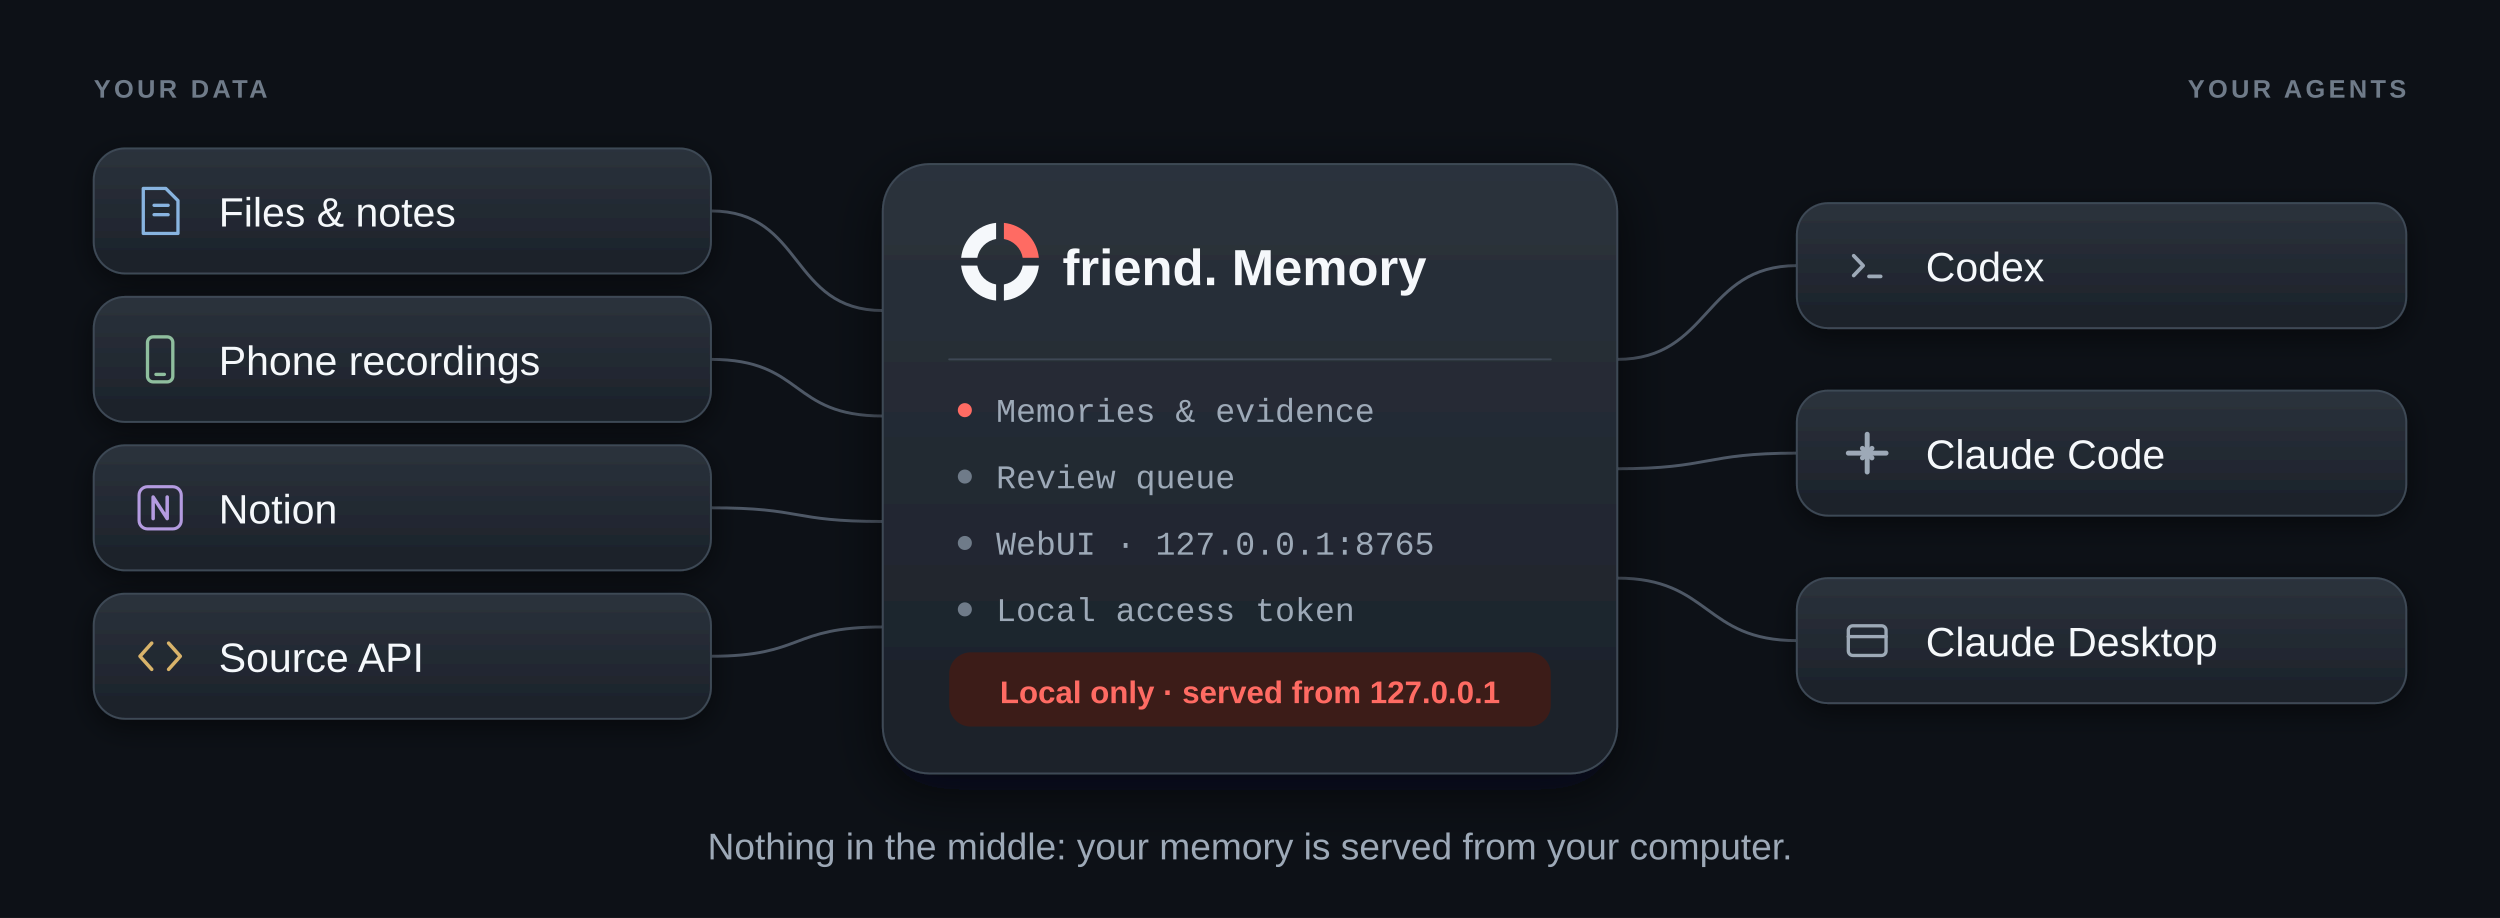
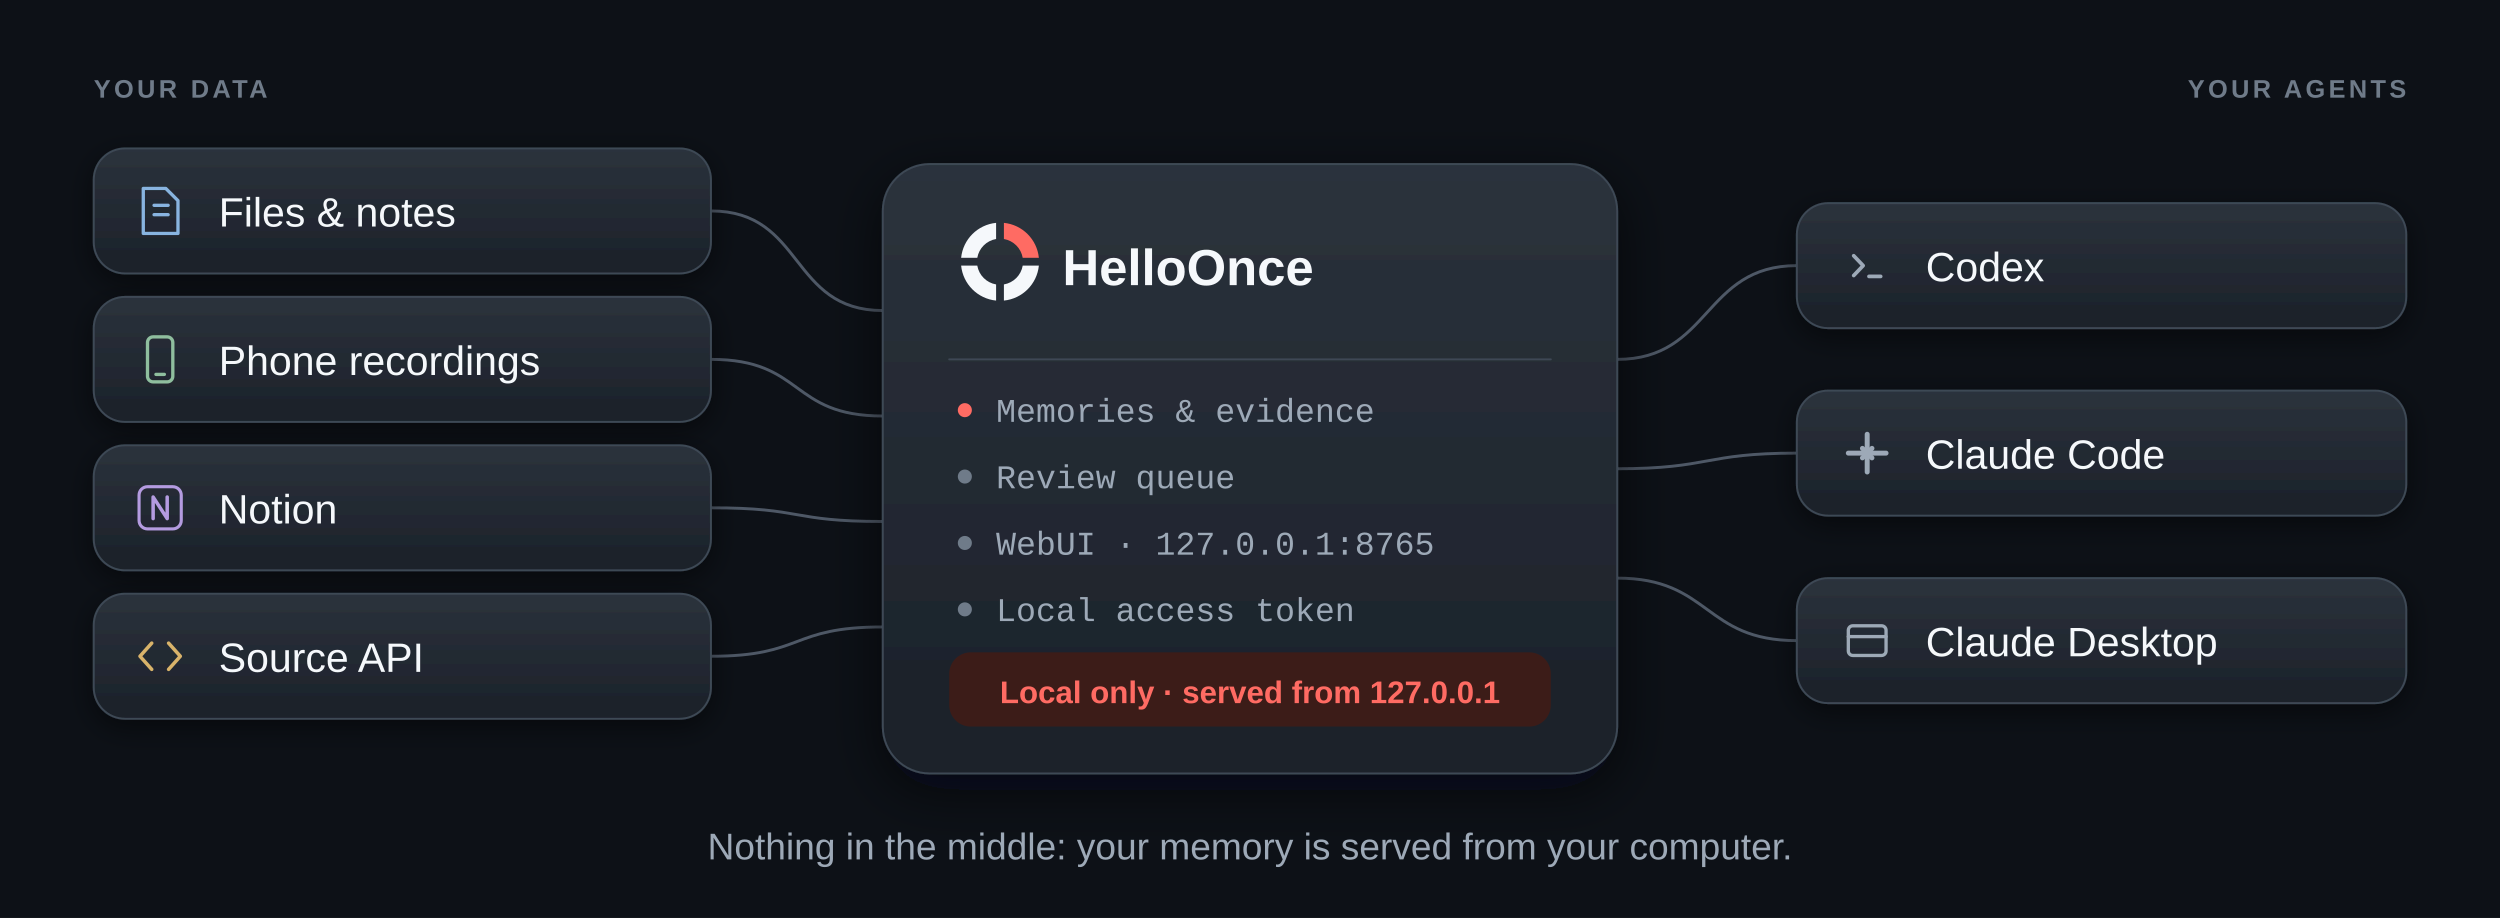
- <svg xmlns="http://www.w3.org/2000/svg" viewBox="0 0 1280 470" width="1280" height="470" role="img" aria-label="Files, phone recordings, Notion and the source API flow into friend. Memory on your computer, which serves Codex, Claude Code and Claude Desktop over MCP.">
+ <svg xmlns="http://www.w3.org/2000/svg" viewBox="0 0 1280 470" width="1280" height="470" role="img" aria-label="Files, phone recordings, Notion and the source API flow into HelloOnce on your computer, which serves Codex, Claude Code and Claude Desktop over MCP.">
  <defs>
    <radialGradient id="halo" cx="50%" cy="50%" r="50%">
      <stop offset="0" stop-color="#FF7A70" stop-opacity=".55" />
      <stop offset=".45" stop-color="#FF7A70" stop-opacity=".18" />
      <stop offset="1" stop-color="#FF7A70" stop-opacity="0" />
    </radialGradient>
    <linearGradient id="cardGrad" x1="0" y1="0" x2="0" y2="1">
      <stop offset="0" stop-color="#2B323C" />
      <stop offset="1" stop-color="#1B2129" />
    </linearGradient>
    <linearGradient id="cardAltGrad" x1="0" y1="0" x2="0" y2="1">
      <stop offset="0" stop-color="#39424F" />
      <stop offset="1" stop-color="#262E38" />
    </linearGradient>
    <filter id="soft" x="-30%" y="-30%" width="160%" height="180%">
      <feDropShadow dx="0" dy="8" stdDeviation="14" flood-color="rgba(1,4,9,.62)" flood-opacity="1" />
    </filter>
    <filter id="softSm" x="-30%" y="-30%" width="160%" height="180%">
      <feDropShadow dx="0" dy="4" stdDeviation="7" flood-color="rgba(1,4,9,.62)" flood-opacity=".8" />
    </filter>
  </defs>
  <style>
  .s{font-family:-apple-system, BlinkMacSystemFont, 'Segoe UI Variable Display', 'Segoe UI', 'Helvetica Neue', Arial, 'Microsoft YaHei', 'PingFang SC', 'Hiragino Sans GB', 'Noto Sans CJK SC', sans-serif}
  .m{font-family:ui-monospace, SFMono-Regular, 'SF Mono', Menlo, Consolas, 'Liberation Mono', 'Microsoft YaHei', monospace}
  .rise{opacity:0;animation:rise .9s cubic-bezier(.16,.84,.32,1) both}
  @keyframes rise{from{opacity:0;transform:translateY(14px);filter:blur(6px)}to{opacity:1;transform:none;filter:blur(0)}}
  @keyframes breathe{0%,100%{opacity:.45;transform:scale(.96)}50%{opacity:.9;transform:scale(1.05)}}
  @keyframes breathe2{
    0%{opacity:.05;transform:scale(.93);animation-timing-function:cubic-bezier(.66,0,.34,1)}
    18%{opacity:.12;transform:scale(1.03);animation-timing-function:cubic-bezier(.37,0,.63,1)}
    34%{opacity:.07;transform:scale(.99);animation-timing-function:cubic-bezier(.45,0,.55,1)}
    57%{opacity:.15;transform:scale(1.085);animation-timing-function:cubic-bezier(.3,0,.7,1)}
    72%{opacity:.088;transform:scale(1.008);animation-timing-function:cubic-bezier(.6,0,.4,1)}
    88%{opacity:.126;transform:scale(1.052);animation-timing-function:cubic-bezier(.5,0,.5,1)}
    100%{opacity:.05;transform:scale(.93)}
  }
  @keyframes twinkle{0%,100%{opacity:.12}50%{opacity:.5}}
  .tw{animation:twinkle 9s ease-in-out infinite}
  .snr{animation:snr 5.4s cubic-bezier(.16,.84,.32,1) infinite;transform-box:fill-box;transform-origin:center}
  @keyframes snr{0%{transform:scale(.5);opacity:.55}65%{opacity:0}100%{transform:scale(1.6);opacity:0}}
  .swp{animation-timing-function:cubic-bezier(.83,0,.17,1);animation-iteration-count:infinite;opacity:0}
  .march{animation:march 1.65s linear infinite}
  .dp{animation:dotpulse 2.6s ease-in-out infinite}
  @keyframes dotpulse{0%,100%{opacity:.42}50%{opacity:1}}
  @keyframes march{to{stroke-dashoffset:-24}}
  .scan{animation:scan 4s cubic-bezier(.83,0,.17,1) infinite;opacity:0}
  @keyframes scan{0%{transform:translateX(0);opacity:0}8%{opacity:1}88%{opacity:1}100%{transform:translateX(1140px);opacity:0}}
  @media (prefers-reduced-motion: reduce){
    .rise{animation:none!important;opacity:1!important;filter:none!important;transform:none!important}
    .tw{animation:none!important;opacity:.55!important}
    .snr,.swp,.scan{animation:none!important;opacity:0!important}
    .march{animation:none!important}
    .dp{animation:none!important;opacity:1!important}
  }</style>
  <rect width="1280" height="470" fill="#0D1117" />
  <text x="48" y="50" font-size="13" font-weight="700" fill="#6F7B89" letter-spacing="1.7" class="s">YOUR DATA</text>
  <text x="1232" y="50" font-size="13" font-weight="700" fill="#6F7B89" text-anchor="end" letter-spacing="1.7" class="s">YOUR AGENTS</text>
  <path id="sl0" d="M364,108 C412,108 404,159 452,159" fill="none" stroke="#4E5866" stroke-width="1.5" />
  <path id="sl1" d="M364,184 C412,184 404,213 452,213" fill="none" stroke="#4E5866" stroke-width="1.5" />
  <path id="sl2" d="M364,260 C412,260 404,267 452,267" fill="none" stroke="#4E5866" stroke-width="1.5" />
  <path id="sl3" d="M364,336 C412,336 404,321 452,321" fill="none" stroke="#4E5866" stroke-width="1.5" />
  <path id="ar0" d="M828,184 C876,184 872,136 920,136" fill="none" stroke="#4E5866" stroke-width="1.5" />
  <path id="ar1" d="M828,240 C876,240 872,232 920,232" fill="none" stroke="#4E5866" stroke-width="1.5" />
  <path id="ar2" d="M828,296 C876,296 872,328 920,328" fill="none" stroke="#4E5866" stroke-width="1.5" />
  <g>
    <g>
      <animateMotion dur="1.3s" begin="0s" repeatCount="indefinite" calcMode="spline" keyPoints="0;1" keyTimes="0;1" keySplines=".42 0 .28 1">
        <mpath href="#sl0" />
      </animateMotion>
      <circle r="5.4" fill="#FFB3AC" opacity="0">
        <animate attributeName="r" values="2.16;5.4;5.4;2.16" keyTimes="0;.14;.86;1" calcMode="spline" keySplines=".4 0 .6 1;.4 0 .6 1;.4 0 .6 1" dur="1.3s" begin="0s" repeatCount="indefinite" />
        <animate attributeName="opacity" values="0;.115;.115;0" keyTimes="0;.14;.86;1" calcMode="spline" keySplines=".4 0 .6 1;.4 0 .6 1;.4 0 .6 1" dur="1.3s" begin="0s" repeatCount="indefinite" />
      </circle>
      <circle r="3.6" fill="#FFB3AC" opacity="0">
        <animate attributeName="r" values="1.26;3.6;3.6;1.26" keyTimes="0;.14;.86;1" calcMode="spline" keySplines=".4 0 .6 1;.4 0 .6 1;.4 0 .6 1" dur="1.3s" begin="0s" repeatCount="indefinite" />
        <animate attributeName="opacity" values="0;1;1;0" keyTimes="0;.14;.86;1" calcMode="spline" keySplines=".4 0 .6 1;.4 0 .6 1;.4 0 .6 1" dur="1.3s" begin="0s" repeatCount="indefinite" />
      </circle>
    </g>
    <g>
      <animateMotion dur="1.3s" begin="-0.37s" repeatCount="indefinite" calcMode="spline" keyPoints="0;1" keyTimes="0;1" keySplines=".42 0 .28 1">
        <mpath href="#sl0" />
      </animateMotion>
      <circle r="5.4" fill="#FFB3AC" opacity="0">
        <animate attributeName="r" values="2.16;5.4;5.4;2.16" keyTimes="0;.14;.86;1" calcMode="spline" keySplines=".4 0 .6 1;.4 0 .6 1;.4 0 .6 1" dur="1.3s" begin="-0.37s" repeatCount="indefinite" />
        <animate attributeName="opacity" values="0;.115;.115;0" keyTimes="0;.14;.86;1" calcMode="spline" keySplines=".4 0 .6 1;.4 0 .6 1;.4 0 .6 1" dur="1.3s" begin="-0.37s" repeatCount="indefinite" />
      </circle>
      <circle r="3.6" fill="#FFB3AC" opacity="0">
        <animate attributeName="r" values="1.26;3.6;3.6;1.26" keyTimes="0;.14;.86;1" calcMode="spline" keySplines=".4 0 .6 1;.4 0 .6 1;.4 0 .6 1" dur="1.3s" begin="-0.37s" repeatCount="indefinite" />
        <animate attributeName="opacity" values="0;1;1;0" keyTimes="0;.14;.86;1" calcMode="spline" keySplines=".4 0 .6 1;.4 0 .6 1;.4 0 .6 1" dur="1.3s" begin="-0.37s" repeatCount="indefinite" />
      </circle>
    </g>
    <g>
      <animateMotion dur="1.42s" begin="-0.46s" repeatCount="indefinite" calcMode="spline" keyPoints="0;1" keyTimes="0;1" keySplines=".42 0 .28 1">
        <mpath href="#sl1" />
      </animateMotion>
      <circle r="5.4" fill="#FFB3AC" opacity="0">
        <animate attributeName="r" values="2.16;5.4;5.4;2.16" keyTimes="0;.14;.86;1" calcMode="spline" keySplines=".4 0 .6 1;.4 0 .6 1;.4 0 .6 1" dur="1.42s" begin="-0.46s" repeatCount="indefinite" />
        <animate attributeName="opacity" values="0;.115;.115;0" keyTimes="0;.14;.86;1" calcMode="spline" keySplines=".4 0 .6 1;.4 0 .6 1;.4 0 .6 1" dur="1.42s" begin="-0.46s" repeatCount="indefinite" />
      </circle>
      <circle r="3.6" fill="#FFB3AC" opacity="0">
        <animate attributeName="r" values="1.26;3.6;3.6;1.26" keyTimes="0;.14;.86;1" calcMode="spline" keySplines=".4 0 .6 1;.4 0 .6 1;.4 0 .6 1" dur="1.42s" begin="-0.46s" repeatCount="indefinite" />
        <animate attributeName="opacity" values="0;1;1;0" keyTimes="0;.14;.86;1" calcMode="spline" keySplines=".4 0 .6 1;.4 0 .6 1;.4 0 .6 1" dur="1.42s" begin="-0.46s" repeatCount="indefinite" />
      </circle>
    </g>
    <g>
      <animateMotion dur="1.42s" begin="-0.83s" repeatCount="indefinite" calcMode="spline" keyPoints="0;1" keyTimes="0;1" keySplines=".42 0 .28 1">
        <mpath href="#sl1" />
      </animateMotion>
      <circle r="5.4" fill="#FFB3AC" opacity="0">
        <animate attributeName="r" values="2.16;5.4;5.4;2.16" keyTimes="0;.14;.86;1" calcMode="spline" keySplines=".4 0 .6 1;.4 0 .6 1;.4 0 .6 1" dur="1.42s" begin="-0.83s" repeatCount="indefinite" />
        <animate attributeName="opacity" values="0;.115;.115;0" keyTimes="0;.14;.86;1" calcMode="spline" keySplines=".4 0 .6 1;.4 0 .6 1;.4 0 .6 1" dur="1.42s" begin="-0.83s" repeatCount="indefinite" />
      </circle>
      <circle r="3.6" fill="#FFB3AC" opacity="0">
        <animate attributeName="r" values="1.26;3.6;3.6;1.26" keyTimes="0;.14;.86;1" calcMode="spline" keySplines=".4 0 .6 1;.4 0 .6 1;.4 0 .6 1" dur="1.42s" begin="-0.83s" repeatCount="indefinite" />
        <animate attributeName="opacity" values="0;1;1;0" keyTimes="0;.14;.86;1" calcMode="spline" keySplines=".4 0 .6 1;.4 0 .6 1;.4 0 .6 1" dur="1.42s" begin="-0.83s" repeatCount="indefinite" />
      </circle>
    </g>
    <g>
      <animateMotion dur="1.53s" begin="-0.92s" repeatCount="indefinite" calcMode="spline" keyPoints="0;1" keyTimes="0;1" keySplines=".42 0 .28 1">
        <mpath href="#sl2" />
      </animateMotion>
      <circle r="5.4" fill="#FFB3AC" opacity="0">
        <animate attributeName="r" values="2.16;5.4;5.4;2.16" keyTimes="0;.14;.86;1" calcMode="spline" keySplines=".4 0 .6 1;.4 0 .6 1;.4 0 .6 1" dur="1.53s" begin="-0.92s" repeatCount="indefinite" />
        <animate attributeName="opacity" values="0;.115;.115;0" keyTimes="0;.14;.86;1" calcMode="spline" keySplines=".4 0 .6 1;.4 0 .6 1;.4 0 .6 1" dur="1.53s" begin="-0.92s" repeatCount="indefinite" />
      </circle>
      <circle r="3.6" fill="#FFB3AC" opacity="0">
        <animate attributeName="r" values="1.26;3.6;3.6;1.26" keyTimes="0;.14;.86;1" calcMode="spline" keySplines=".4 0 .6 1;.4 0 .6 1;.4 0 .6 1" dur="1.53s" begin="-0.92s" repeatCount="indefinite" />
        <animate attributeName="opacity" values="0;1;1;0" keyTimes="0;.14;.86;1" calcMode="spline" keySplines=".4 0 .6 1;.4 0 .6 1;.4 0 .6 1" dur="1.53s" begin="-0.92s" repeatCount="indefinite" />
      </circle>
    </g>
    <g>
      <animateMotion dur="1.53s" begin="-1.29s" repeatCount="indefinite" calcMode="spline" keyPoints="0;1" keyTimes="0;1" keySplines=".42 0 .28 1">
        <mpath href="#sl2" />
      </animateMotion>
      <circle r="5.4" fill="#FFB3AC" opacity="0">
        <animate attributeName="r" values="2.16;5.4;5.4;2.16" keyTimes="0;.14;.86;1" calcMode="spline" keySplines=".4 0 .6 1;.4 0 .6 1;.4 0 .6 1" dur="1.53s" begin="-1.29s" repeatCount="indefinite" />
        <animate attributeName="opacity" values="0;.115;.115;0" keyTimes="0;.14;.86;1" calcMode="spline" keySplines=".4 0 .6 1;.4 0 .6 1;.4 0 .6 1" dur="1.53s" begin="-1.29s" repeatCount="indefinite" />
      </circle>
      <circle r="3.6" fill="#FFB3AC" opacity="0">
        <animate attributeName="r" values="1.26;3.6;3.6;1.26" keyTimes="0;.14;.86;1" calcMode="spline" keySplines=".4 0 .6 1;.4 0 .6 1;.4 0 .6 1" dur="1.53s" begin="-1.29s" repeatCount="indefinite" />
        <animate attributeName="opacity" values="0;1;1;0" keyTimes="0;.14;.86;1" calcMode="spline" keySplines=".4 0 .6 1;.4 0 .6 1;.4 0 .6 1" dur="1.53s" begin="-1.29s" repeatCount="indefinite" />
      </circle>
    </g>
    <g>
      <animateMotion dur="1.65s" begin="-1.38s" repeatCount="indefinite" calcMode="spline" keyPoints="0;1" keyTimes="0;1" keySplines=".42 0 .28 1">
        <mpath href="#sl3" />
      </animateMotion>
      <circle r="5.4" fill="#FFB3AC" opacity="0">
        <animate attributeName="r" values="2.16;5.4;5.4;2.16" keyTimes="0;.14;.86;1" calcMode="spline" keySplines=".4 0 .6 1;.4 0 .6 1;.4 0 .6 1" dur="1.65s" begin="-1.38s" repeatCount="indefinite" />
        <animate attributeName="opacity" values="0;.115;.115;0" keyTimes="0;.14;.86;1" calcMode="spline" keySplines=".4 0 .6 1;.4 0 .6 1;.4 0 .6 1" dur="1.65s" begin="-1.38s" repeatCount="indefinite" />
      </circle>
      <circle r="3.6" fill="#FFB3AC" opacity="0">
        <animate attributeName="r" values="1.26;3.6;3.6;1.26" keyTimes="0;.14;.86;1" calcMode="spline" keySplines=".4 0 .6 1;.4 0 .6 1;.4 0 .6 1" dur="1.65s" begin="-1.38s" repeatCount="indefinite" />
        <animate attributeName="opacity" values="0;1;1;0" keyTimes="0;.14;.86;1" calcMode="spline" keySplines=".4 0 .6 1;.4 0 .6 1;.4 0 .6 1" dur="1.65s" begin="-1.38s" repeatCount="indefinite" />
      </circle>
    </g>
    <g>
      <animateMotion dur="1.65s" begin="-1.75s" repeatCount="indefinite" calcMode="spline" keyPoints="0;1" keyTimes="0;1" keySplines=".42 0 .28 1">
        <mpath href="#sl3" />
      </animateMotion>
      <circle r="5.4" fill="#FFB3AC" opacity="0">
        <animate attributeName="r" values="2.16;5.4;5.4;2.16" keyTimes="0;.14;.86;1" calcMode="spline" keySplines=".4 0 .6 1;.4 0 .6 1;.4 0 .6 1" dur="1.65s" begin="-1.75s" repeatCount="indefinite" />
        <animate attributeName="opacity" values="0;.115;.115;0" keyTimes="0;.14;.86;1" calcMode="spline" keySplines=".4 0 .6 1;.4 0 .6 1;.4 0 .6 1" dur="1.65s" begin="-1.75s" repeatCount="indefinite" />
      </circle>
      <circle r="3.6" fill="#FFB3AC" opacity="0">
        <animate attributeName="r" values="1.26;3.6;3.6;1.26" keyTimes="0;.14;.86;1" calcMode="spline" keySplines=".4 0 .6 1;.4 0 .6 1;.4 0 .6 1" dur="1.65s" begin="-1.75s" repeatCount="indefinite" />
        <animate attributeName="opacity" values="0;1;1;0" keyTimes="0;.14;.86;1" calcMode="spline" keySplines=".4 0 .6 1;.4 0 .6 1;.4 0 .6 1" dur="1.65s" begin="-1.75s" repeatCount="indefinite" />
      </circle>
    </g>
    <g>
      <animateMotion dur="1.08s" begin="0s" repeatCount="indefinite" calcMode="spline" keyPoints="0;1" keyTimes="0;1" keySplines=".42 0 .28 1">
        <mpath href="#ar0" />
      </animateMotion>
      <circle r="5.4" fill="#FF6B63" opacity="0">
        <animate attributeName="r" values="2.16;5.4;5.4;2.16" keyTimes="0;.14;.86;1" calcMode="spline" keySplines=".4 0 .6 1;.4 0 .6 1;.4 0 .6 1" dur="1.08s" begin="0s" repeatCount="indefinite" />
        <animate attributeName="opacity" values="0;.115;.115;0" keyTimes="0;.14;.86;1" calcMode="spline" keySplines=".4 0 .6 1;.4 0 .6 1;.4 0 .6 1" dur="1.08s" begin="0s" repeatCount="indefinite" />
      </circle>
      <circle r="3.6" fill="#FF6B63" opacity="0">
        <animate attributeName="r" values="1.26;3.6;3.6;1.26" keyTimes="0;.14;.86;1" calcMode="spline" keySplines=".4 0 .6 1;.4 0 .6 1;.4 0 .6 1" dur="1.08s" begin="0s" repeatCount="indefinite" />
        <animate attributeName="opacity" values="0;1;1;0" keyTimes="0;.14;.86;1" calcMode="spline" keySplines=".4 0 .6 1;.4 0 .6 1;.4 0 .6 1" dur="1.08s" begin="0s" repeatCount="indefinite" />
      </circle>
    </g>
    <g>
      <animateMotion dur="1.08s" begin="-0.31s" repeatCount="indefinite" calcMode="spline" keyPoints="0;1" keyTimes="0;1" keySplines=".42 0 .28 1">
        <mpath href="#ar0" />
      </animateMotion>
      <circle r="5.4" fill="#FF6B63" opacity="0">
        <animate attributeName="r" values="2.16;5.4;5.4;2.16" keyTimes="0;.14;.86;1" calcMode="spline" keySplines=".4 0 .6 1;.4 0 .6 1;.4 0 .6 1" dur="1.08s" begin="-0.31s" repeatCount="indefinite" />
        <animate attributeName="opacity" values="0;.115;.115;0" keyTimes="0;.14;.86;1" calcMode="spline" keySplines=".4 0 .6 1;.4 0 .6 1;.4 0 .6 1" dur="1.08s" begin="-0.31s" repeatCount="indefinite" />
      </circle>
      <circle r="3.6" fill="#FF6B63" opacity="0">
        <animate attributeName="r" values="1.26;3.6;3.6;1.26" keyTimes="0;.14;.86;1" calcMode="spline" keySplines=".4 0 .6 1;.4 0 .6 1;.4 0 .6 1" dur="1.08s" begin="-0.31s" repeatCount="indefinite" />
        <animate attributeName="opacity" values="0;1;1;0" keyTimes="0;.14;.86;1" calcMode="spline" keySplines=".4 0 .6 1;.4 0 .6 1;.4 0 .6 1" dur="1.08s" begin="-0.31s" repeatCount="indefinite" />
      </circle>
    </g>
    <g>
      <animateMotion dur="1.2s" begin="-0.39s" repeatCount="indefinite" calcMode="spline" keyPoints="0;1" keyTimes="0;1" keySplines=".42 0 .28 1">
        <mpath href="#ar1" />
      </animateMotion>
      <circle r="5.4" fill="#FF6B63" opacity="0">
        <animate attributeName="r" values="2.16;5.4;5.4;2.16" keyTimes="0;.14;.86;1" calcMode="spline" keySplines=".4 0 .6 1;.4 0 .6 1;.4 0 .6 1" dur="1.2s" begin="-0.39s" repeatCount="indefinite" />
        <animate attributeName="opacity" values="0;.115;.115;0" keyTimes="0;.14;.86;1" calcMode="spline" keySplines=".4 0 .6 1;.4 0 .6 1;.4 0 .6 1" dur="1.2s" begin="-0.39s" repeatCount="indefinite" />
      </circle>
      <circle r="3.6" fill="#FF6B63" opacity="0">
        <animate attributeName="r" values="1.26;3.6;3.6;1.26" keyTimes="0;.14;.86;1" calcMode="spline" keySplines=".4 0 .6 1;.4 0 .6 1;.4 0 .6 1" dur="1.2s" begin="-0.39s" repeatCount="indefinite" />
        <animate attributeName="opacity" values="0;1;1;0" keyTimes="0;.14;.86;1" calcMode="spline" keySplines=".4 0 .6 1;.4 0 .6 1;.4 0 .6 1" dur="1.2s" begin="-0.39s" repeatCount="indefinite" />
      </circle>
    </g>
    <g>
      <animateMotion dur="1.2s" begin="-0.7s" repeatCount="indefinite" calcMode="spline" keyPoints="0;1" keyTimes="0;1" keySplines=".42 0 .28 1">
        <mpath href="#ar1" />
      </animateMotion>
      <circle r="5.4" fill="#FF6B63" opacity="0">
        <animate attributeName="r" values="2.16;5.4;5.4;2.16" keyTimes="0;.14;.86;1" calcMode="spline" keySplines=".4 0 .6 1;.4 0 .6 1;.4 0 .6 1" dur="1.2s" begin="-0.7s" repeatCount="indefinite" />
        <animate attributeName="opacity" values="0;.115;.115;0" keyTimes="0;.14;.86;1" calcMode="spline" keySplines=".4 0 .6 1;.4 0 .6 1;.4 0 .6 1" dur="1.2s" begin="-0.7s" repeatCount="indefinite" />
      </circle>
      <circle r="3.6" fill="#FF6B63" opacity="0">
        <animate attributeName="r" values="1.26;3.6;3.6;1.26" keyTimes="0;.14;.86;1" calcMode="spline" keySplines=".4 0 .6 1;.4 0 .6 1;.4 0 .6 1" dur="1.2s" begin="-0.7s" repeatCount="indefinite" />
        <animate attributeName="opacity" values="0;1;1;0" keyTimes="0;.14;.86;1" calcMode="spline" keySplines=".4 0 .6 1;.4 0 .6 1;.4 0 .6 1" dur="1.2s" begin="-0.7s" repeatCount="indefinite" />
      </circle>
    </g>
    <g>
      <animateMotion dur="1.32s" begin="-0.78s" repeatCount="indefinite" calcMode="spline" keyPoints="0;1" keyTimes="0;1" keySplines=".42 0 .28 1">
        <mpath href="#ar2" />
      </animateMotion>
      <circle r="5.4" fill="#FF6B63" opacity="0">
        <animate attributeName="r" values="2.16;5.4;5.4;2.16" keyTimes="0;.14;.86;1" calcMode="spline" keySplines=".4 0 .6 1;.4 0 .6 1;.4 0 .6 1" dur="1.32s" begin="-0.78s" repeatCount="indefinite" />
        <animate attributeName="opacity" values="0;.115;.115;0" keyTimes="0;.14;.86;1" calcMode="spline" keySplines=".4 0 .6 1;.4 0 .6 1;.4 0 .6 1" dur="1.32s" begin="-0.78s" repeatCount="indefinite" />
      </circle>
      <circle r="3.6" fill="#FF6B63" opacity="0">
        <animate attributeName="r" values="1.26;3.6;3.6;1.26" keyTimes="0;.14;.86;1" calcMode="spline" keySplines=".4 0 .6 1;.4 0 .6 1;.4 0 .6 1" dur="1.32s" begin="-0.78s" repeatCount="indefinite" />
        <animate attributeName="opacity" values="0;1;1;0" keyTimes="0;.14;.86;1" calcMode="spline" keySplines=".4 0 .6 1;.4 0 .6 1;.4 0 .6 1" dur="1.32s" begin="-0.78s" repeatCount="indefinite" />
      </circle>
    </g>
    <g>
      <animateMotion dur="1.32s" begin="-1.09s" repeatCount="indefinite" calcMode="spline" keyPoints="0;1" keyTimes="0;1" keySplines=".42 0 .28 1">
        <mpath href="#ar2" />
      </animateMotion>
      <circle r="5.4" fill="#FF6B63" opacity="0">
        <animate attributeName="r" values="2.16;5.4;5.4;2.16" keyTimes="0;.14;.86;1" calcMode="spline" keySplines=".4 0 .6 1;.4 0 .6 1;.4 0 .6 1" dur="1.32s" begin="-1.09s" repeatCount="indefinite" />
        <animate attributeName="opacity" values="0;.115;.115;0" keyTimes="0;.14;.86;1" calcMode="spline" keySplines=".4 0 .6 1;.4 0 .6 1;.4 0 .6 1" dur="1.32s" begin="-1.09s" repeatCount="indefinite" />
      </circle>
      <circle r="3.6" fill="#FF6B63" opacity="0">
        <animate attributeName="r" values="1.26;3.6;3.6;1.26" keyTimes="0;.14;.86;1" calcMode="spline" keySplines=".4 0 .6 1;.4 0 .6 1;.4 0 .6 1" dur="1.32s" begin="-1.09s" repeatCount="indefinite" />
        <animate attributeName="opacity" values="0;1;1;0" keyTimes="0;.14;.86;1" calcMode="spline" keySplines=".4 0 .6 1;.4 0 .6 1;.4 0 .6 1" dur="1.32s" begin="-1.09s" repeatCount="indefinite" />
      </circle>
    </g>
  </g>
  <g filter="url(#softSm)">
    <rect x="48" y="76" width="316" height="64" rx="16" fill="url(#cardGrad)" stroke="#3E4855" stroke-width="1" />
    <g transform="translate(82 108)">
      <g fill="none" stroke="#88B4E0" stroke-width="1.7" stroke-linecap="round" stroke-linejoin="round">
        <path d="M-8.64 -11.52 h11.52 l6.24 6.24 v16.8 h-17.76 z" />
        <path d="M-3.12 -2.88 h7.2 M-3.12 1.92 h7.2" />
      </g>
    </g>
    <text x="112" y="116" font-size="21" font-weight="500" fill="#F5F8FB" class="s">Files &amp; notes</text>
  </g>
  <g filter="url(#softSm)">
    <rect x="48" y="152" width="316" height="64" rx="16" fill="url(#cardGrad)" stroke="#3E4855" stroke-width="1" />
    <g transform="translate(82 184)">
      <g fill="none" stroke="#8FBE9E" stroke-width="1.7" stroke-linecap="round">
        <rect x="-6.48" y="-11.52" width="12.96" height="23.04" rx="2.88" />
        <path d="M-2.16 7.68 h4.32" />
      </g>
    </g>
    <text x="112" y="192" font-size="21" font-weight="500" fill="#F5F8FB" class="s">Phone recordings</text>
  </g>
  <g filter="url(#softSm)">
    <rect x="48" y="228" width="316" height="64" rx="16" fill="url(#cardGrad)" stroke="#3E4855" stroke-width="1" />
    <g transform="translate(82 260)">
      <g>
        <rect x="-10.8" y="-10.8" width="21.6" height="21.6" rx="4.32" fill="none" stroke="#B49BE0" stroke-width="1.6" />
        <path d="M-3.6 5.52 v-11.04 l7.2 11.04 v-11.04" fill="none" stroke="#B49BE0" stroke-width="1.8" stroke-linecap="round" stroke-linejoin="round" />
      </g>
    </g>
    <text x="112" y="268" font-size="21" font-weight="500" fill="#F5F8FB" class="s">Notion</text>
  </g>
  <g filter="url(#softSm)">
    <rect x="48" y="304" width="316" height="64" rx="16" fill="url(#cardGrad)" stroke="#3E4855" stroke-width="1" />
    <g transform="translate(82 336)">
      <g fill="none" stroke="#D9B36B" stroke-width="1.8" stroke-linecap="round" stroke-linejoin="round">
        <path d="M-4.32 -6.72 l-6 6.72 l6 6.72" />
        <path d="M4.32 -6.72 l6 6.72 l-6 6.72" />
      </g>
    </g>
    <text x="112" y="344" font-size="21" font-weight="500" fill="#F5F8FB" class="s">Source API</text>
  </g>
  <g filter="url(#softSm)">
    <rect x="920" y="104" width="312" height="64" rx="16" fill="url(#cardGrad)" stroke="#3E4855" stroke-width="1" />
    <g transform="translate(956 136)">
      <g fill="none" stroke="#9DA9B7" stroke-width="1.9" stroke-linecap="round" stroke-linejoin="round">
        <path d="M-6.9 -5.06 l4.83 5.06 l-4.83 5.06" />
        <path d="M0.92 5.52 h5.98" />
      </g>
    </g>
    <text x="986" y="144" font-size="21" font-weight="500" fill="#F5F8FB" class="s">Codex</text>
  </g>
  <g filter="url(#softSm)">
    <rect x="920" y="200" width="312" height="64" rx="16" fill="url(#cardGrad)" stroke="#3E4855" stroke-width="1" />
    <g transform="translate(956 232)">
      <g>
        <line x1="0" y1="0" x2="0" y2="-9.66" stroke="#9DA9B7" stroke-width="2.53" stroke-linecap="round" />
        <line x1="0" y1="0" x2="2.44" y2="-2.44" stroke="#9DA9B7" stroke-width="2.53" stroke-linecap="round" />
        <line x1="0" y1="0" x2="9.66" y2="0" stroke="#9DA9B7" stroke-width="2.53" stroke-linecap="round" />
        <line x1="0" y1="0" x2="2.44" y2="2.44" stroke="#9DA9B7" stroke-width="2.53" stroke-linecap="round" />
        <line x1="0" y1="0" x2="0" y2="9.66" stroke="#9DA9B7" stroke-width="2.53" stroke-linecap="round" />
        <line x1="0" y1="0" x2="-2.44" y2="2.44" stroke="#9DA9B7" stroke-width="2.53" stroke-linecap="round" />
        <line x1="0" y1="0" x2="-9.66" y2="0" stroke="#9DA9B7" stroke-width="2.53" stroke-linecap="round" />
        <line x1="0" y1="0" x2="-2.44" y2="-2.44" stroke="#9DA9B7" stroke-width="2.53" stroke-linecap="round" />
      </g>
    </g>
    <text x="986" y="240" font-size="21" font-weight="500" fill="#F5F8FB" class="s">Claude Code</text>
  </g>
  <g filter="url(#softSm)">
    <rect x="920" y="296" width="312" height="64" rx="16" fill="url(#cardGrad)" stroke="#3E4855" stroke-width="1" />
    <g transform="translate(956 328)">
      <g fill="none" stroke="#9DA9B7" stroke-width="1.7" stroke-linecap="round">
        <rect x="-9.66" y="-7.59" width="19.32" height="15.18" rx="2.3" />
        <path d="M-9.66 -2.07 h19.32" />
      </g>
    </g>
    <text x="986" y="336" font-size="21" font-weight="500" fill="#F5F8FB" class="s">Claude Desktop</text>
  </g>
  <g filter="url(#soft)">
    <rect x="452" y="84" width="376" height="312" rx="24" fill="url(#cardGrad)" stroke="#3E4855" stroke-width="1" />
  </g>
  <g transform="translate(512 134)">
    <g transform="scale(0.2)">
      <path fill="#FF6B63" d="M10,-99.499A100 100 0 0 1 99.499,-10L58.146,-10A59 59 0 0 0 10,-58.146Z" />
      <path fill="#F5F8FB" d="M99.499,10A100 100 0 0 1 10,99.499L10,58.146A59 59 0 0 0 58.146,10Z" />
      <path fill="#F5F8FB" d="M-10,99.499A100 100 0 0 1 -99.499,10L-58.146,10A59 59 0 0 0 -10,58.146Z" />
      <path fill="#F5F8FB" d="M-99.499,-10A100 100 0 0 1 -10,-99.499L-10,-58.146A59 59 0 0 0 -58.146,-10Z" />
    </g>
  </g>
-   <text x="544" y="146" font-size="26" font-weight="650" fill="#F5F8FB" class="s">friend. Memory</text>
+   <text x="544" y="146" font-size="26" font-weight="650" fill="#F5F8FB" class="s">HelloOnce</text>
  <line x1="486" y1="184" x2="794" y2="184" stroke="#3E4855" stroke-width="1" stroke-linecap="round" />
  <circle cx="494" cy="210" r="3.6" fill="#FF6B63" />
  <text x="510" y="216" font-size="17" font-weight="400" fill="#9DA9B7" class="m">Memories &amp; evidence</text>
  <circle cx="494" cy="244" r="3.6" fill="#6F7B89" />
  <text x="510" y="250" font-size="17" font-weight="400" fill="#9DA9B7" class="m">Review queue</text>
  <circle cx="494" cy="278" r="3.6" fill="#6F7B89" />
  <text x="510" y="284" font-size="17" font-weight="400" fill="#9DA9B7" class="m">WebUI · 127.0.0.1:8765</text>
  <circle cx="494" cy="312" r="3.6" fill="#6F7B89" />
  <text x="510" y="318" font-size="17" font-weight="400" fill="#9DA9B7" class="m">Local access token</text>
  <rect x="486" y="334" width="308" height="38" rx="11" fill="#3C1C18" />
  <text x="640" y="360" font-size="16" font-weight="600" fill="#FF6B63" text-anchor="middle" class="s">Local only · served from 127.0.0.1</text>
  <text x="640" y="440" font-size="19" font-weight="400" fill="#9DA9B7" text-anchor="middle" class="s">Nothing in the middle: your memory is served from your computer.</text>
</svg>
